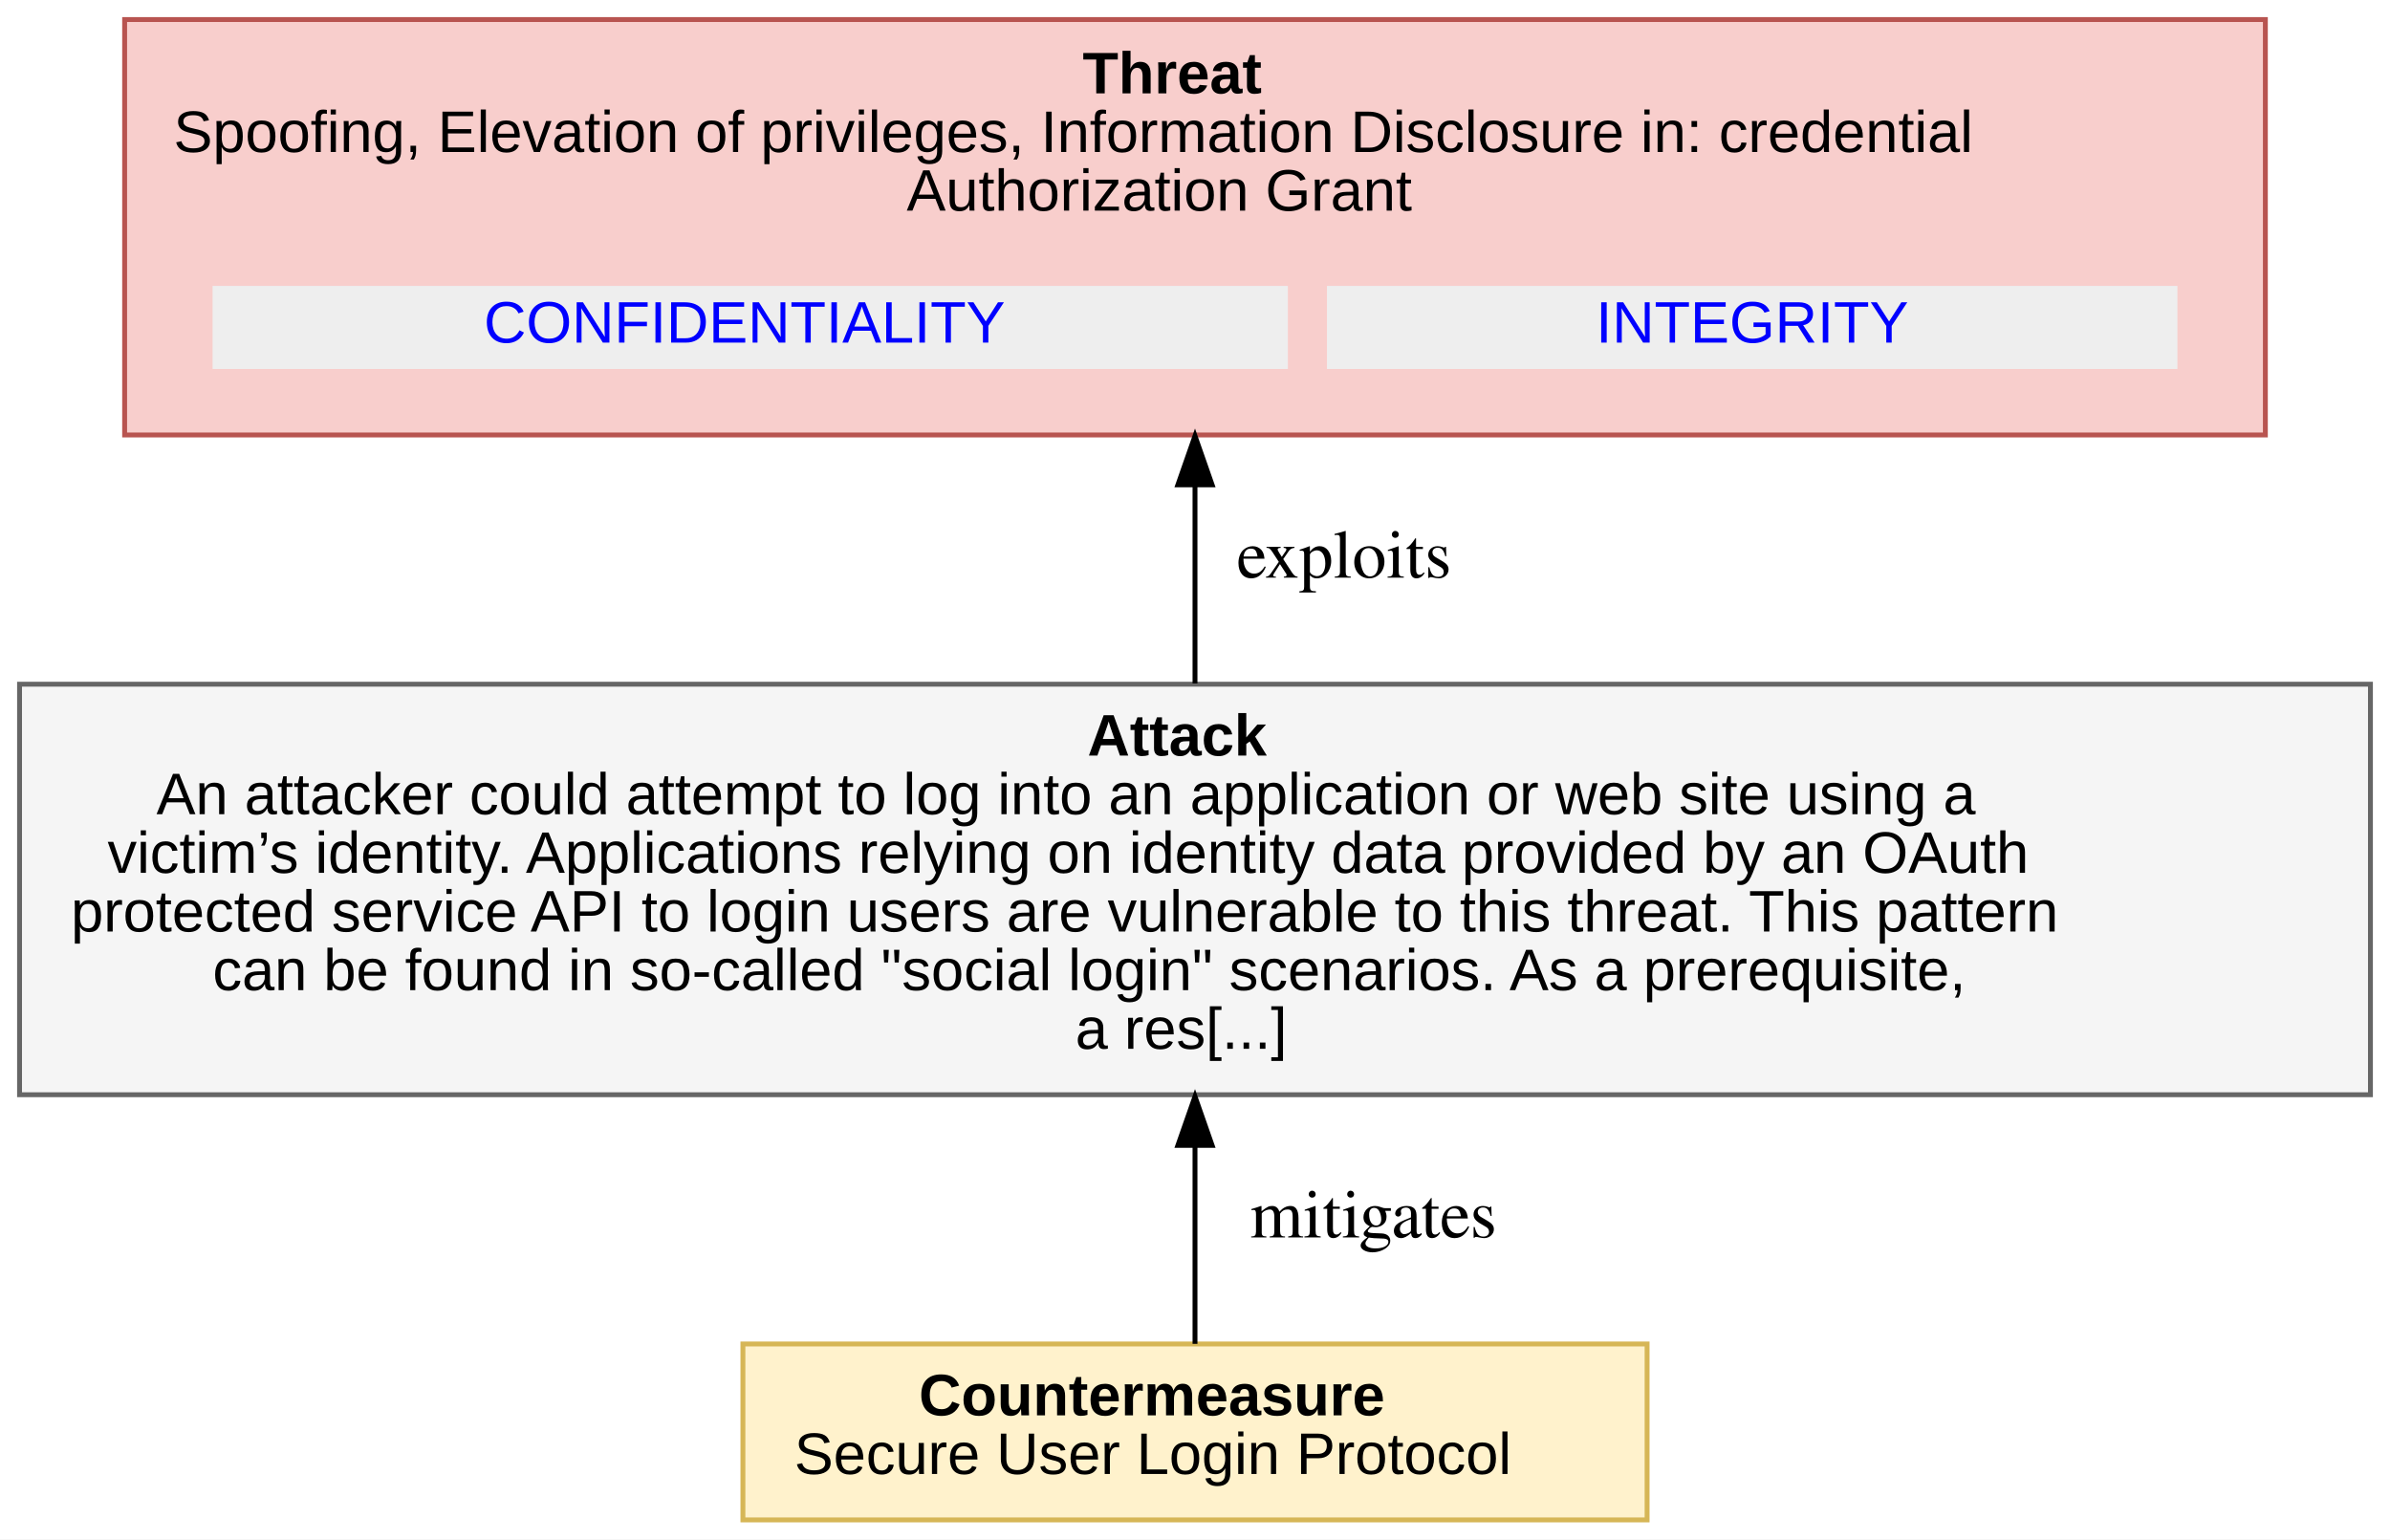
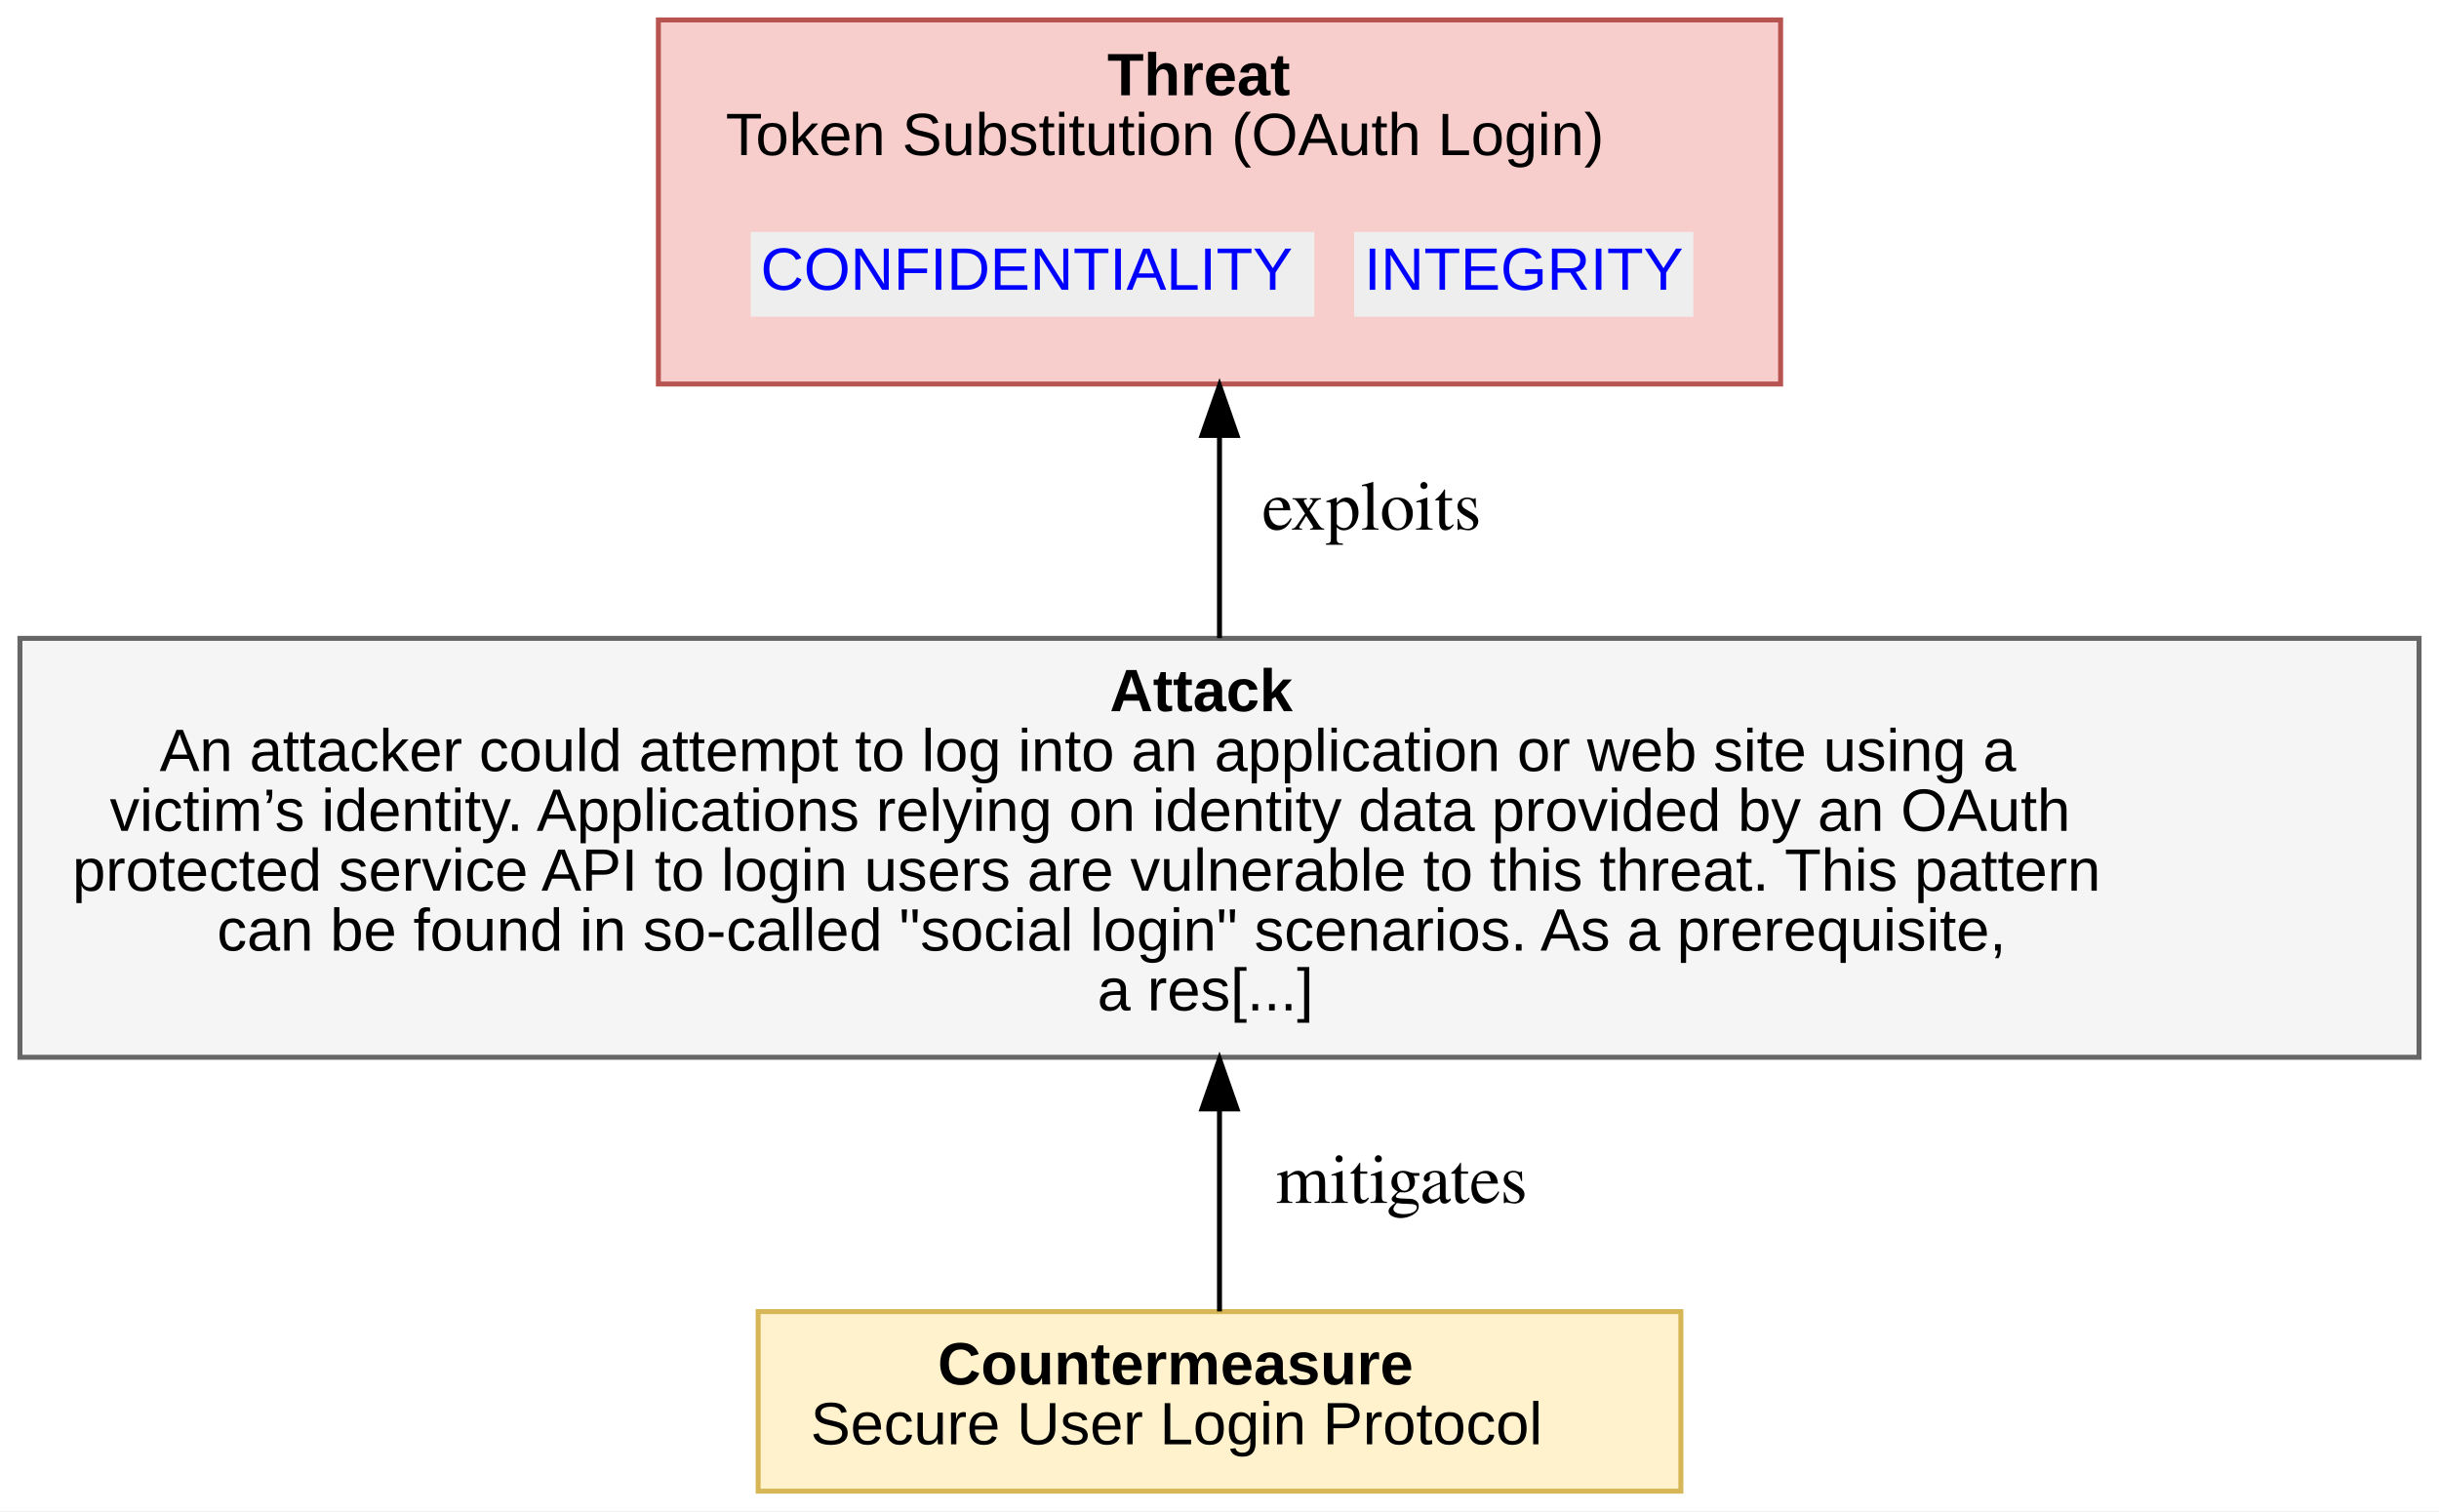
- <svg xmlns="http://www.w3.org/2000/svg" xmlns:xlink="http://www.w3.org/1999/xlink" width="489pt" height="315pt" viewBox="0.00 0.00 489.00 315.00">
-   <g id="graph0" class="graph" transform="scale(1 1) rotate(0) translate(4 311)">
-     <polygon fill="white" stroke="transparent" points="-4,4 -4,-311 485,-311 485,4 -4,4" />
+ <svg xmlns="http://www.w3.org/2000/svg" xmlns:xlink="http://www.w3.org/1999/xlink" width="489pt" height="303pt" viewBox="0.00 0.00 489.00 303.00">
+   <g id="graph0" class="graph" transform="scale(1 1) rotate(0) translate(4 299)">
+     <polygon fill="white" stroke="transparent" points="-4,4 -4,-299 485,-299 485,4 -4,4" />
    <g id="node1" class="node">
-       <polygon fill="#f8cecc" stroke="#b85450" points="459.5,-307 21.5,-307 21.5,-222 459.5,-222 459.5,-307" />
-       <text text-anchor="start" x="217.5" y="-291.9" font-family="Arial" font-weight="bold" font-size="12.00">Threat</text>
-       <text text-anchor="start" x="31.5" y="-279.9" font-family="Arial" font-size="12.00"> Spoofing, Elevation of privileges, Information Disclosure in: credential</text>
-       <text text-anchor="start" x="181.5" y="-267.9" font-family="Arial" font-size="12.00">Authorization Grant</text>
+       <polygon fill="#f8cecc" stroke="#b85450" points="353,-295 128,-295 128,-222 353,-222 353,-295" />
+       <text text-anchor="start" x="218" y="-279.9" font-family="Arial" font-weight="bold" font-size="12.00">Threat</text>
+       <text text-anchor="start" x="141.5" y="-267.9" font-family="Arial" font-size="12.00"> Token Substitution (OAuth Login)</text>
      <g id="a_node1_0">
        <a xlink:href="#OAuth2.CONFIDENTIALITY" xlink:title="&lt;TABLE&gt;">
-           <polygon fill="#eeeeee" stroke="transparent" points="39.5,-235.5 39.5,-252.5 259.5,-252.5 259.5,-235.5 39.5,-235.5" />
-           <text text-anchor="start" x="95" y="-240.9" font-family="Arial" font-size="12.00" fill="blue">CONFIDENTIALITY</text>
+           <polygon fill="#eeeeee" stroke="transparent" points="146.5,-235.5 146.5,-252.5 259.5,-252.5 259.5,-235.5 146.5,-235.5" />
+           <text text-anchor="start" x="148.5" y="-240.9" font-family="Arial" font-size="12.00" fill="blue">CONFIDENTIALITY</text>
        </a>
      </g>
      <g id="a_node1_1">
        <a xlink:href="#OAuth2.INTEGRITY" xlink:title="&lt;TABLE&gt;">
-           <polygon fill="#eeeeee" stroke="transparent" points="267.5,-235.5 267.5,-252.5 441.5,-252.5 441.5,-235.5 267.5,-235.5" />
-           <text text-anchor="start" x="322.5" y="-240.9" font-family="Arial" font-size="12.00" fill="blue">INTEGRITY</text>
+           <polygon fill="#eeeeee" stroke="transparent" points="267.5,-235.5 267.5,-252.5 335.5,-252.5 335.5,-235.5 267.5,-235.5" />
+           <text text-anchor="start" x="269.5" y="-240.9" font-family="Arial" font-size="12.00" fill="blue">INTEGRITY</text>
        </a>
      </g>
    </g>
    <g id="node2" class="node">
      <polygon fill="#f5f5f5" stroke="#666666" points="481,-171 0,-171 0,-87 481,-87 481,-171" />
      <text text-anchor="start" x="218.5" y="-156.4" font-family="Arial" font-weight="bold" font-size="12.00">Attack</text>
      <text text-anchor="start" x="28" y="-144.4" font-family="Arial" font-size="12.00">An attacker could attempt to log into an application or web site using a</text>
      <text text-anchor="start" x="18" y="-132.4" font-family="Arial" font-size="12.00">victim’s identity. Applications relying on identity data provided by an OAuth</text>
      <text text-anchor="start" x="10.5" y="-120.4" font-family="Arial" font-size="12.00">protected service API to login users are vulnerable to this threat. This pattern</text>
      <text text-anchor="start" x="39.5" y="-108.4" font-family="Arial" font-size="12.00">can be found in so-called "social login" scenarios. As a prerequisite,</text>
      <text text-anchor="start" x="216" y="-96.4" font-family="Arial" font-size="12.00">a res[...]</text>
    </g>
    <g id="edge1" class="edge">
-       <path fill="none" stroke="black" d="M240.5,-171.14C240.5,-183.96 240.5,-198.27 240.5,-211.72" />
-       <polygon fill="black" stroke="black" points="237,-211.8 240.5,-221.8 244,-211.8 237,-211.8" />
+       <path fill="none" stroke="black" d="M240.5,-171.04C240.5,-183.91 240.5,-198.2 240.5,-211.39" />
+       <polygon fill="black" stroke="black" points="237,-211.69 240.5,-221.69 244,-211.69 237,-211.69" />
      <text text-anchor="middle" x="271" y="-192.8" font-family="Times,serif" font-size="14.00"> exploits</text>
    </g>
    <g id="node3" class="node">
      <polygon fill="#fff2cc" stroke="#d6b656" points="333,-36 148,-36 148,0 333,0 333,-36" />
      <text text-anchor="start" x="184" y="-21.4" font-family="Arial" font-weight="bold" font-size="12.00">Countermeasure</text>
      <text text-anchor="start" x="158.5" y="-9.4" font-family="Arial" font-size="12.00"> Secure User Login Protocol</text>
    </g>
    <g id="edge2" class="edge">
      <path fill="none" stroke="black" d="M240.5,-36.03C240.5,-47.03 240.5,-61.96 240.5,-76.6" />
      <polygon fill="black" stroke="black" points="237,-76.64 240.5,-86.64 244,-76.64 237,-76.64" />
      <text text-anchor="middle" x="277" y="-57.8" font-family="Times,serif" font-size="14.00"> mitigates</text>
    </g>
  </g>
</svg>
